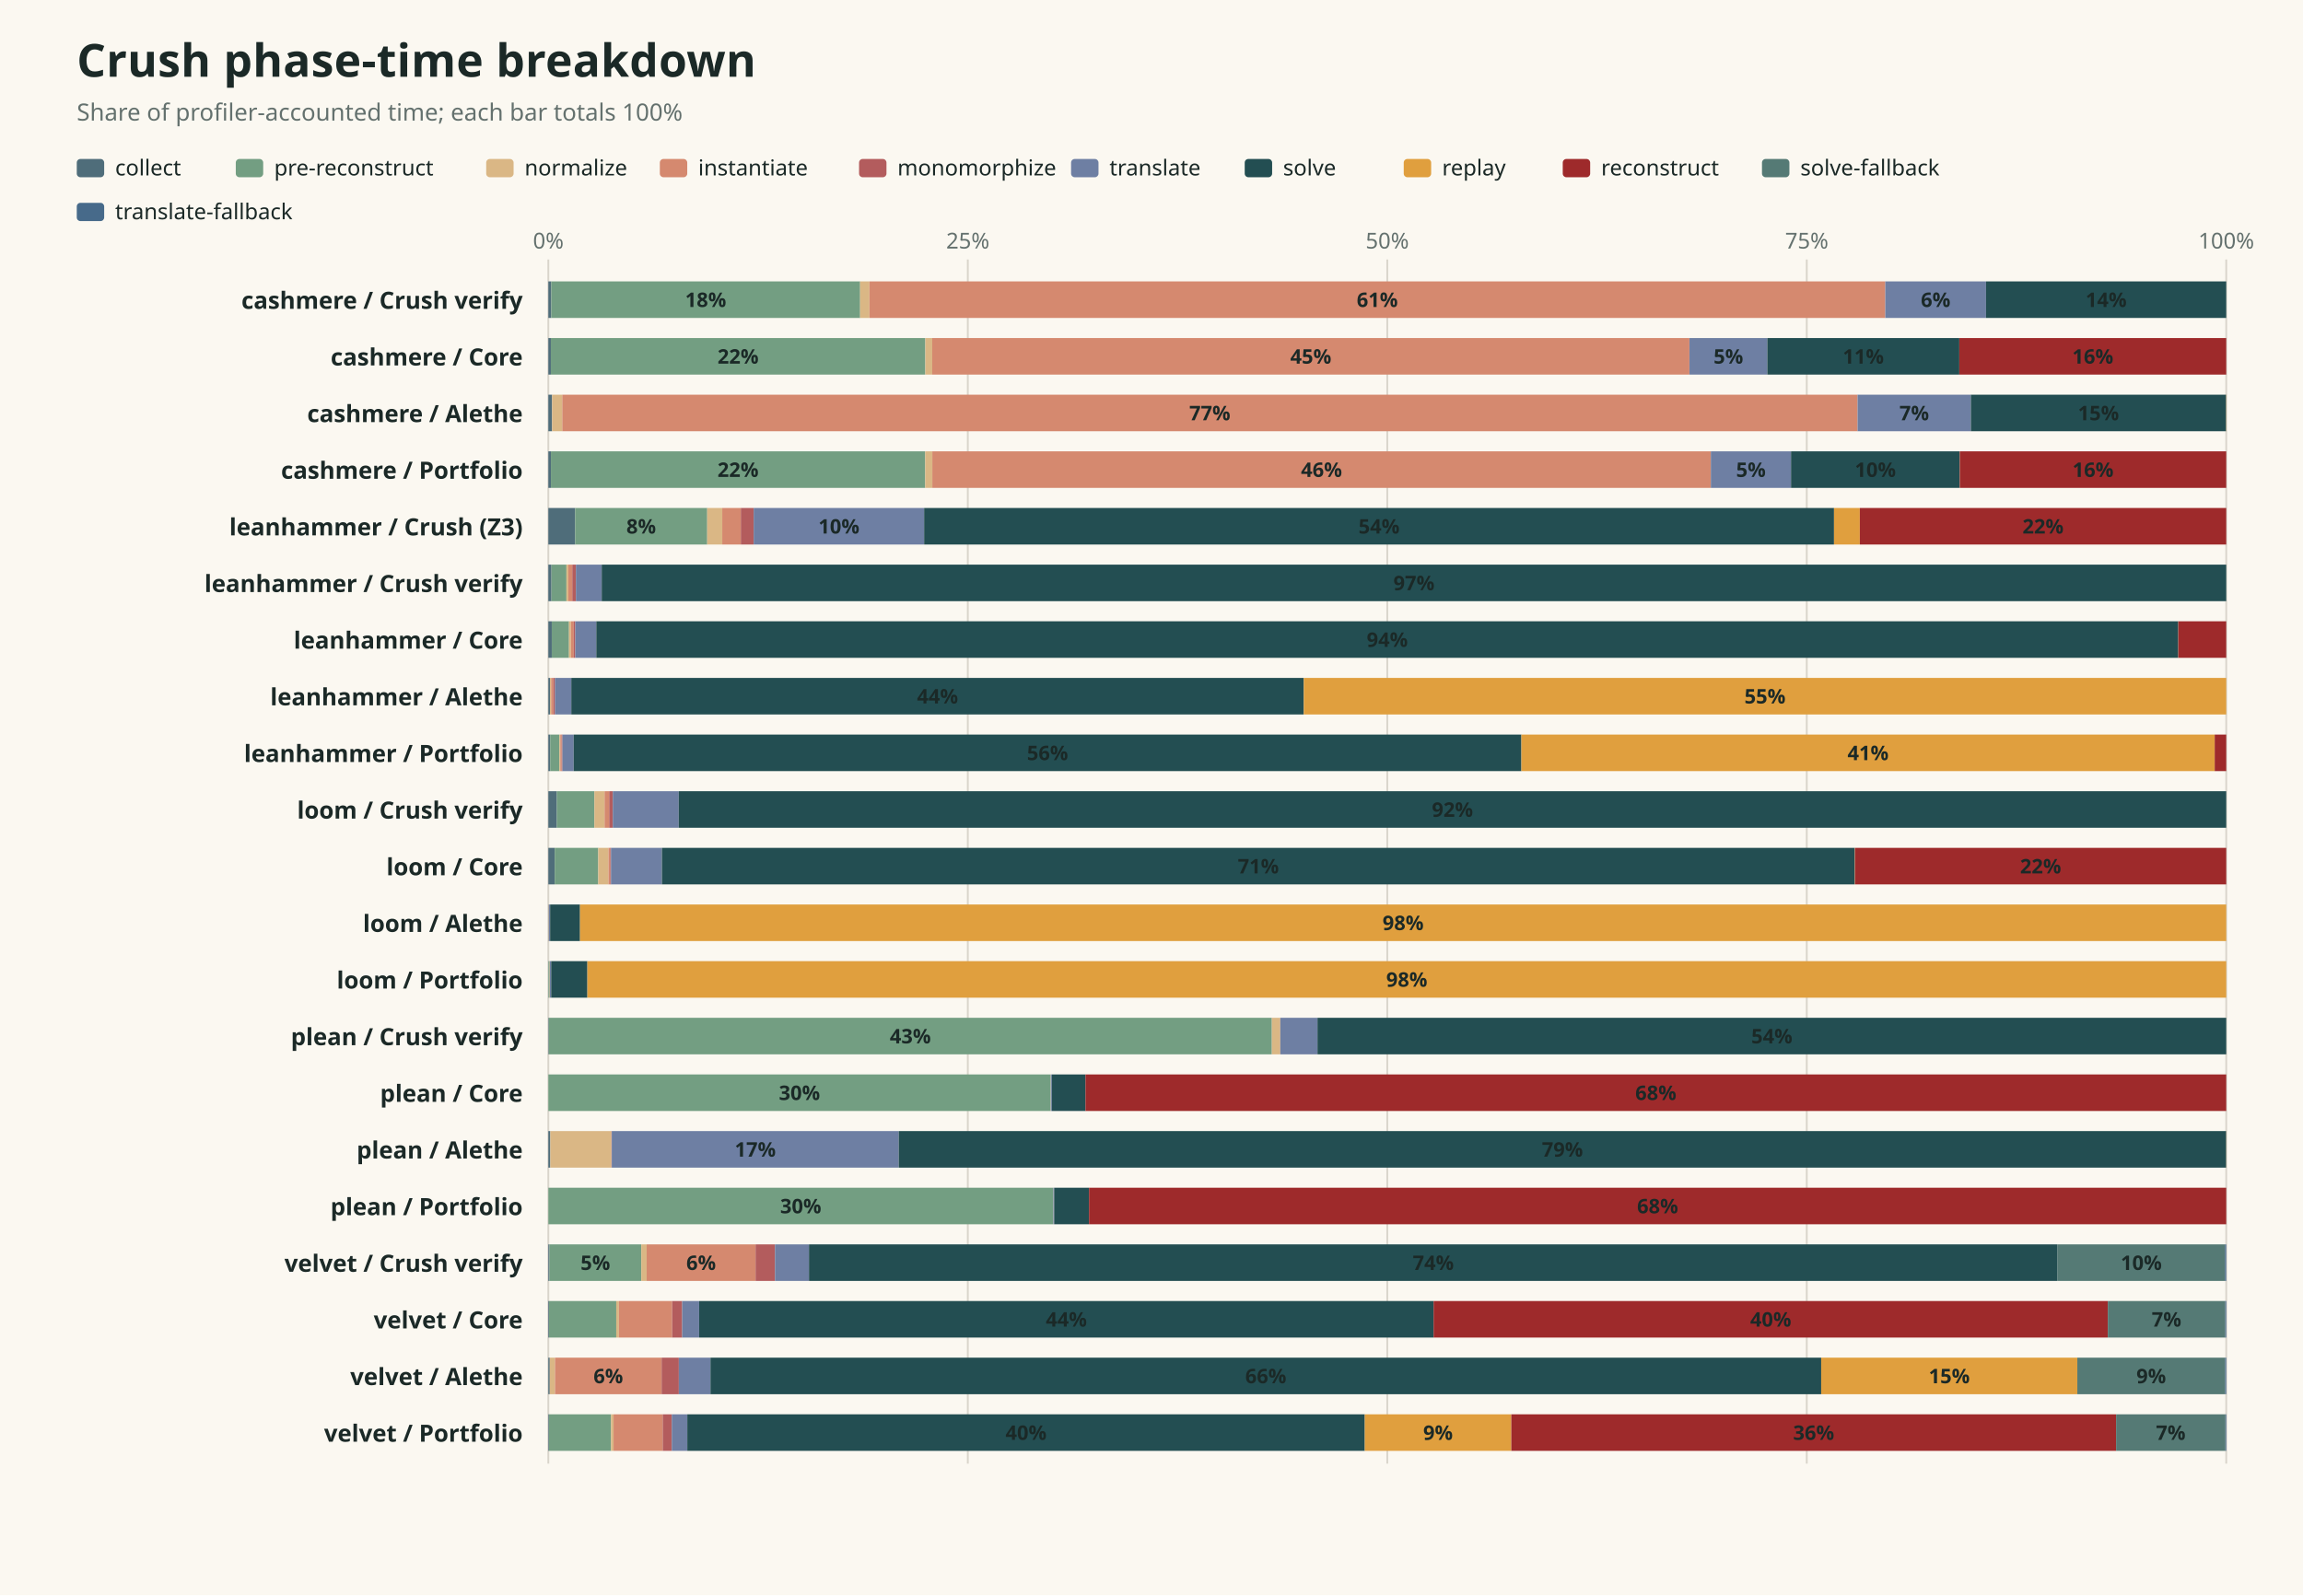
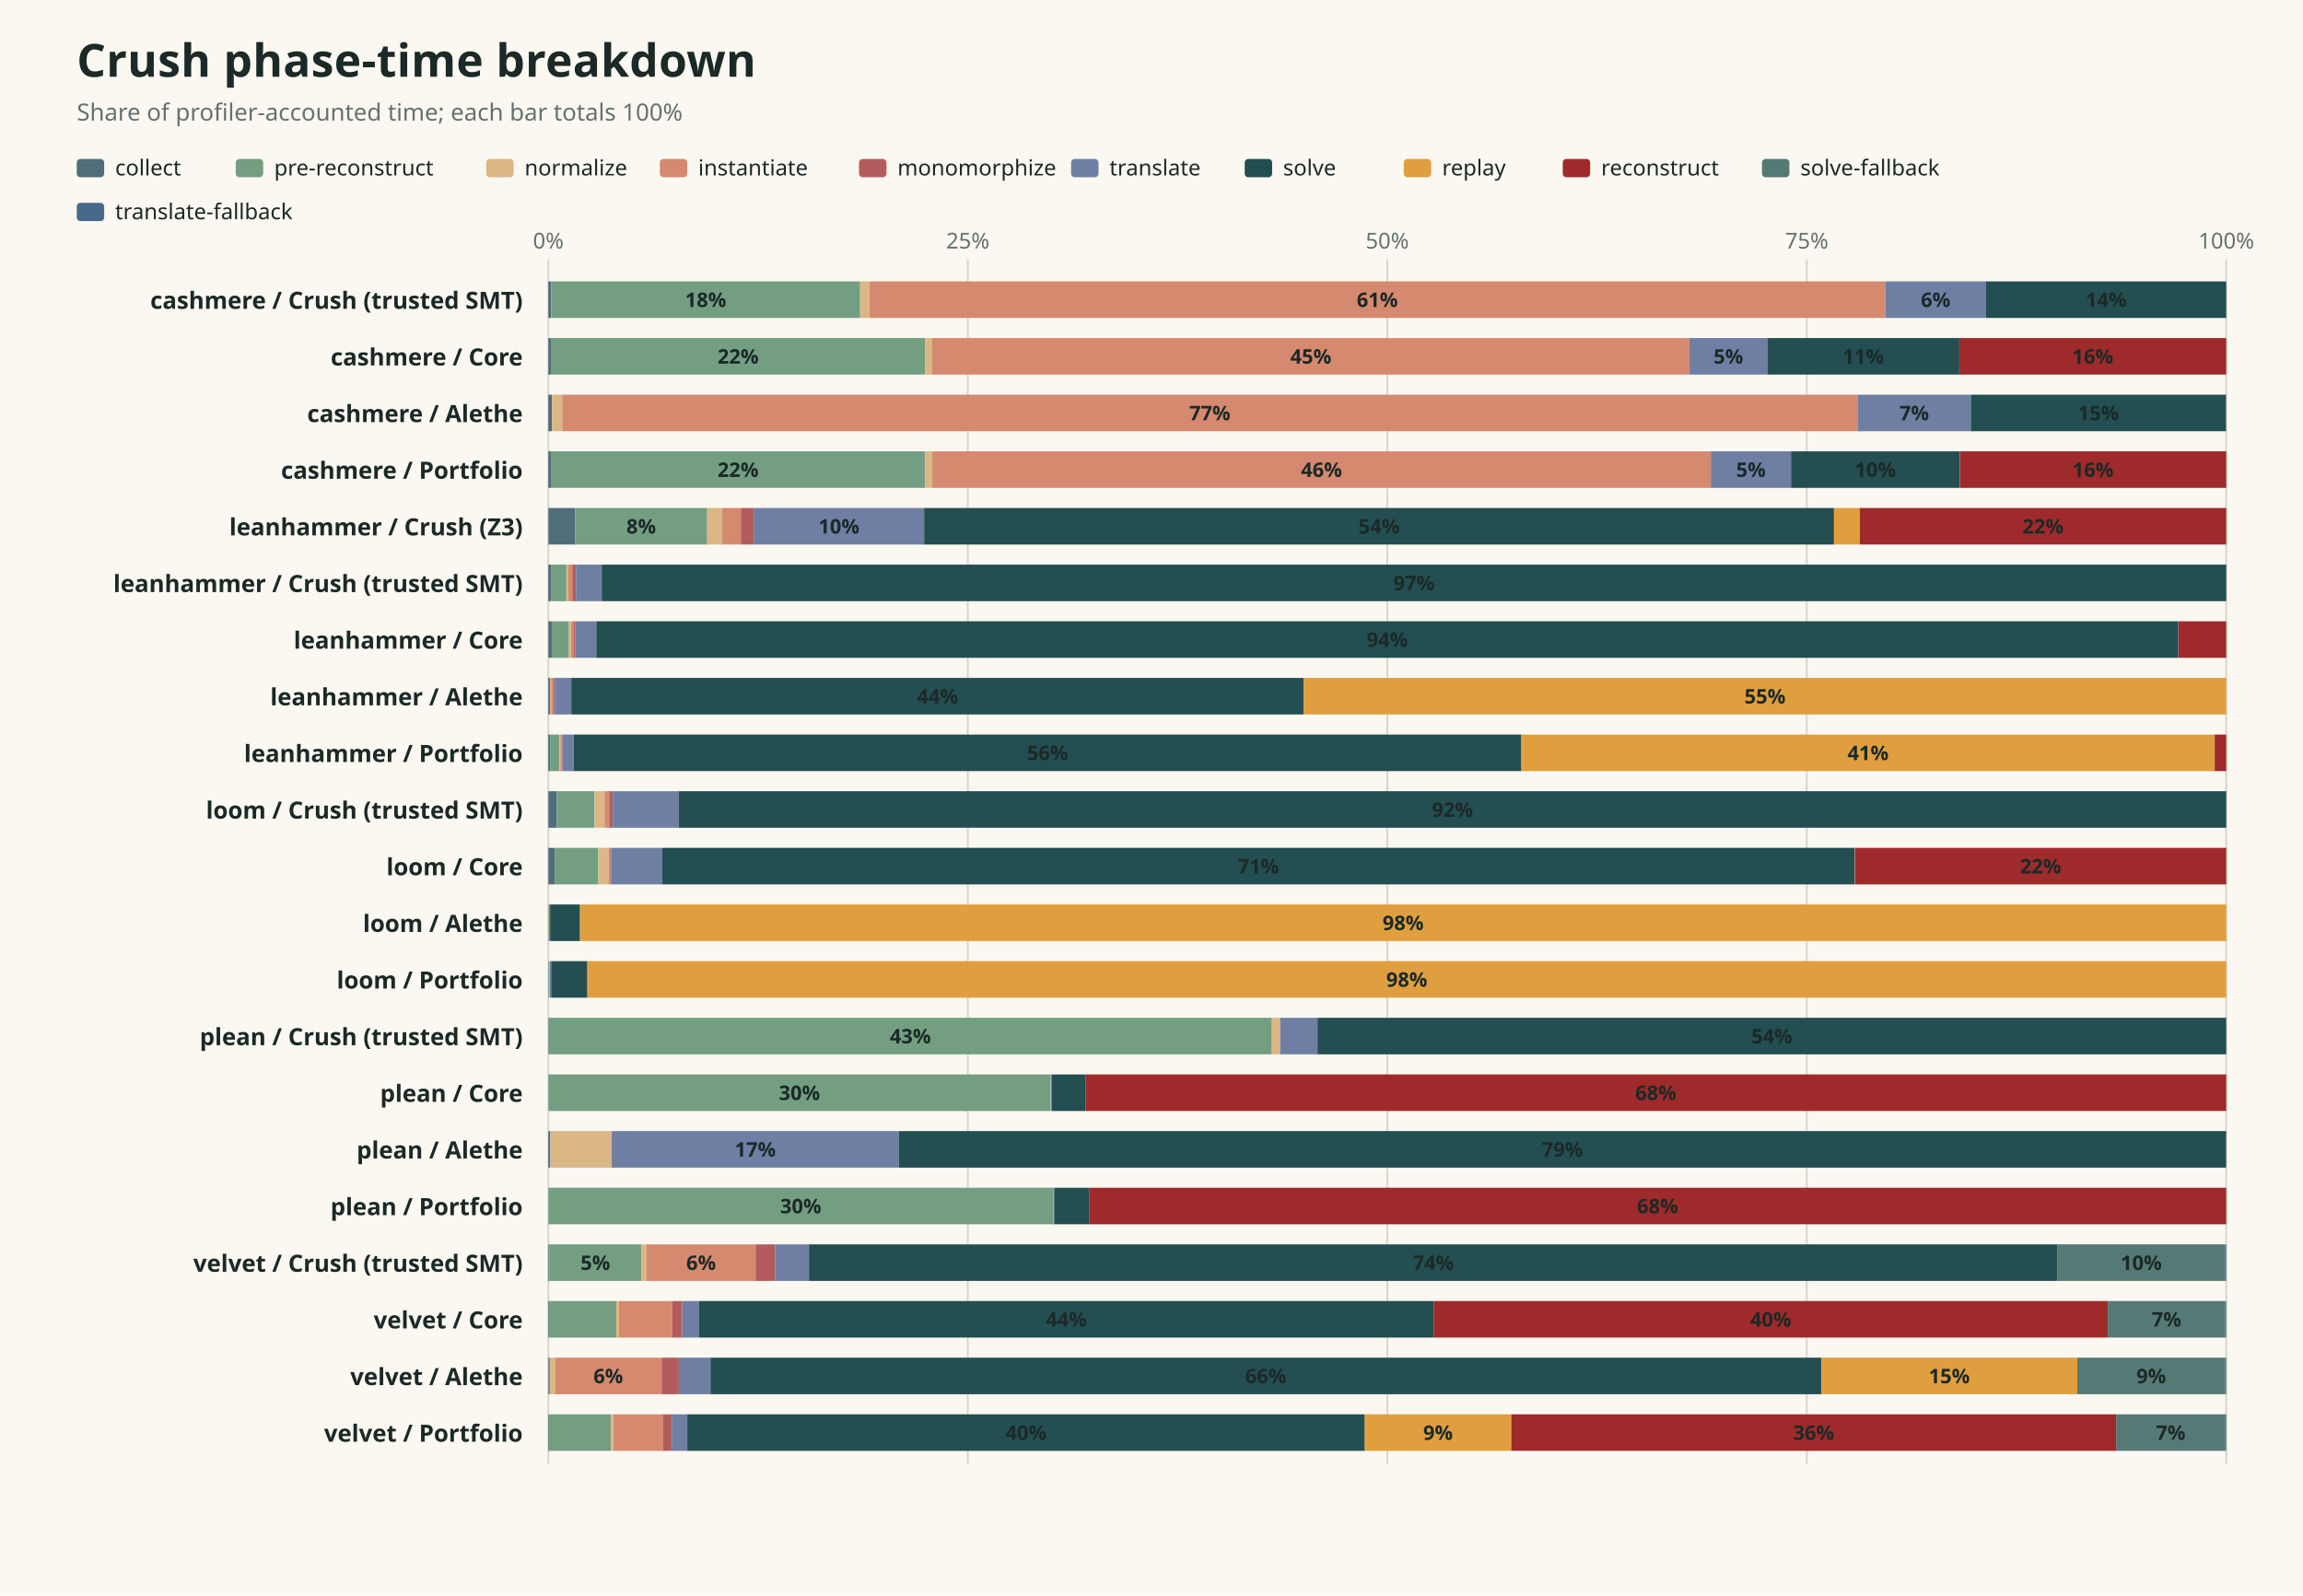
<svg xmlns="http://www.w3.org/2000/svg" viewBox="0 0 1260 873" role="img" aria-labelledby="title description">
  <style>
text { fill: #1B2927; font-family: 'Avenir Next', 'IBM Plex Sans', sans-serif; }
.title { font-size: 25px; font-weight: 700; letter-spacing: .2px; }
.subtitle { fill: #64716E; font-size: 13px; }
.axis { fill: #64716E; font-size: 12px; }
.label { font-size: 13px; font-weight: 600; }
.value { font-size: 11px; font-weight: 600; }
.legend { font-size: 12px; }
.grid { stroke: #D9D5CB; stroke-width: 1; }
.axis-line { stroke: #64716E; stroke-width: 1.2; }
</style>
  <rect width="1260" height="873" fill="#FBF8F1" />
  <text x="42.00" y="42.00" text-anchor="start" class="title">Crush phase-time breakdown</text>
  <text x="42.00" y="66.00" text-anchor="start" class="subtitle">Share of profiler-accounted time; each bar totals 100%</text>
  <rect x="42.00" y="87.00" width="15.00" height="10.00" rx="2.00" fill="#4F6D7A" opacity="1.000" />
  <text x="63.00" y="96.00" text-anchor="start" class="legend">collect</text>
  <rect x="129.00" y="87.00" width="15.00" height="10.00" rx="2.00" fill="#739E82" opacity="1.000" />
  <text x="150.00" y="96.00" text-anchor="start" class="legend">pre-reconstruct</text>
  <rect x="266.00" y="87.00" width="15.00" height="10.00" rx="2.00" fill="#DAB785" opacity="1.000" />
  <text x="287.00" y="96.00" text-anchor="start" class="legend">normalize</text>
  <rect x="361.00" y="87.00" width="15.00" height="10.00" rx="2.00" fill="#D5896F" opacity="1.000" />
  <text x="382.00" y="96.00" text-anchor="start" class="legend">instantiate</text>
  <rect x="470.00" y="87.00" width="15.00" height="10.00" rx="2.00" fill="#B35C5D" opacity="1.000" />
  <text x="491.00" y="96.00" text-anchor="start" class="legend">monomorphize</text>
  <rect x="586.00" y="87.00" width="15.00" height="10.00" rx="2.00" fill="#6E7FA3" opacity="1.000" />
  <text x="607.00" y="96.00" text-anchor="start" class="legend">translate</text>
  <rect x="681.00" y="87.00" width="15.00" height="10.00" rx="2.00" fill="#234E52" opacity="1.000" />
  <text x="702.00" y="96.00" text-anchor="start" class="legend">solve</text>
  <rect x="768.00" y="87.00" width="15.00" height="10.00" rx="2.00" fill="#E09F3E" opacity="1.000" />
  <text x="789.00" y="96.00" text-anchor="start" class="legend">replay</text>
  <rect x="855.00" y="87.00" width="15.00" height="10.00" rx="2.00" fill="#9E2A2B" opacity="1.000" />
  <text x="876.00" y="96.00" text-anchor="start" class="legend">reconstruct</text>
  <rect x="964.00" y="87.00" width="15.00" height="10.00" rx="2.00" fill="#557A75" opacity="1.000" />
  <text x="985.00" y="96.00" text-anchor="start" class="legend">solve-fallback</text>
  <rect x="42.00" y="111.00" width="15.00" height="10.00" rx="2.00" fill="#476A8A" opacity="1.000" />
  <text x="63.00" y="120.00" text-anchor="start" class="legend">translate-fallback</text>
  <line x1="300.00" y1="142.00" x2="300.00" y2="801.00" class="grid" />
  <text x="300.00" y="136.00" text-anchor="middle" class="axis">0%</text>
  <line x1="529.50" y1="142.00" x2="529.50" y2="801.00" class="grid" />
  <text x="529.50" y="136.00" text-anchor="middle" class="axis">25%</text>
  <line x1="759.00" y1="142.00" x2="759.00" y2="801.00" class="grid" />
  <text x="759.00" y="136.00" text-anchor="middle" class="axis">50%</text>
  <line x1="988.50" y1="142.00" x2="988.50" y2="801.00" class="grid" />
  <text x="988.50" y="136.00" text-anchor="middle" class="axis">75%</text>
  <line x1="1218.00" y1="142.00" x2="1218.00" y2="801.00" class="grid" />
  <text x="1218.00" y="136.00" text-anchor="middle" class="axis">100%</text>
  <rect x="300.00" y="154.00" width="1.60" height="20.00" rx="0.00" fill="#4F6D7A" opacity="1.000" />
  <rect x="301.60" y="154.00" width="168.99" height="20.00" rx="0.00" fill="#739E82" opacity="1.000" />
  <text x="386.09" y="168.00" text-anchor="middle" class="value">18%</text>
  <rect x="470.58" y="154.00" width="5.11" height="20.00" rx="0.00" fill="#DAB785" opacity="1.000" />
  <rect x="475.70" y="154.00" width="555.69" height="20.00" rx="0.00" fill="#D5896F" opacity="1.000" />
  <text x="753.54" y="168.00" text-anchor="middle" class="value">61%</text>
  <rect x="1031.39" y="154.00" width="0.09" height="20.00" rx="0.00" fill="#B35C5D" opacity="1.000" />
  <rect x="1031.48" y="154.00" width="55.10" height="20.00" rx="0.00" fill="#6E7FA3" opacity="1.000" />
  <text x="1059.03" y="168.00" text-anchor="middle" class="value">6%</text>
  <rect x="1086.58" y="154.00" width="131.42" height="20.00" rx="0.00" fill="#234E52" opacity="1.000" />
  <text x="1152.29" y="168.00" text-anchor="middle" class="value">14%</text>
-   <text x="286.00" y="169.00" text-anchor="end" class="label">cashmere / Crush verify</text>
+   <text x="286.00" y="169.00" text-anchor="end" class="label">cashmere / Crush (trusted SMT)</text>
  <rect x="300.00" y="185.00" width="1.38" height="20.00" rx="0.00" fill="#4F6D7A" opacity="1.000" />
  <rect x="301.38" y="185.00" width="204.87" height="20.00" rx="0.00" fill="#739E82" opacity="1.000" />
  <text x="403.82" y="199.00" text-anchor="middle" class="value">22%</text>
  <rect x="506.26" y="185.00" width="3.79" height="20.00" rx="0.00" fill="#DAB785" opacity="1.000" />
  <rect x="510.04" y="185.00" width="414.23" height="20.00" rx="0.00" fill="#D5896F" opacity="1.000" />
  <text x="717.16" y="199.00" text-anchor="middle" class="value">45%</text>
  <rect x="924.27" y="185.00" width="0.08" height="20.00" rx="0.00" fill="#B35C5D" opacity="1.000" />
  <rect x="924.35" y="185.00" width="42.58" height="20.00" rx="0.00" fill="#6E7FA3" opacity="1.000" />
  <text x="945.64" y="199.00" text-anchor="middle" class="value">5%</text>
  <rect x="966.93" y="185.00" width="105.04" height="20.00" rx="0.00" fill="#234E52" opacity="1.000" />
  <text x="1019.45" y="199.00" text-anchor="middle" class="value">11%</text>
  <rect x="1071.97" y="185.00" width="0.02" height="20.00" rx="0.00" fill="#E09F3E" opacity="1.000" />
  <rect x="1071.99" y="185.00" width="146.01" height="20.00" rx="0.00" fill="#9E2A2B" opacity="1.000" />
  <text x="1145.00" y="199.00" text-anchor="middle" class="value">16%</text>
  <text x="286.00" y="200.00" text-anchor="end" class="label">cashmere / Core</text>
  <rect x="300.00" y="216.00" width="2.05" height="20.00" rx="0.00" fill="#4F6D7A" opacity="1.000" />
  <rect x="302.05" y="216.00" width="5.57" height="20.00" rx="0.00" fill="#DAB785" opacity="1.000" />
  <rect x="307.62" y="216.00" width="708.59" height="20.00" rx="0.00" fill="#D5896F" opacity="1.000" />
  <text x="661.92" y="230.00" text-anchor="middle" class="value">77%</text>
  <rect x="1016.21" y="216.00" width="0.11" height="20.00" rx="0.00" fill="#B35C5D" opacity="1.000" />
  <rect x="1016.32" y="216.00" width="61.97" height="20.00" rx="0.00" fill="#6E7FA3" opacity="1.000" />
  <text x="1047.31" y="230.00" text-anchor="middle" class="value">7%</text>
  <rect x="1078.29" y="216.00" width="139.62" height="20.00" rx="0.00" fill="#234E52" opacity="1.000" />
  <text x="1148.10" y="230.00" text-anchor="middle" class="value">15%</text>
  <rect x="1217.91" y="216.00" width="0.09" height="20.00" rx="0.00" fill="#E09F3E" opacity="1.000" />
  <text x="286.00" y="231.00" text-anchor="end" class="label">cashmere / Alethe</text>
  <rect x="300.00" y="247.00" width="1.41" height="20.00" rx="0.00" fill="#4F6D7A" opacity="1.000" />
  <rect x="301.41" y="247.00" width="204.78" height="20.00" rx="0.00" fill="#739E82" opacity="1.000" />
  <text x="403.80" y="261.00" text-anchor="middle" class="value">22%</text>
  <rect x="506.19" y="247.00" width="3.89" height="20.00" rx="0.00" fill="#DAB785" opacity="1.000" />
  <rect x="510.09" y="247.00" width="425.87" height="20.00" rx="0.00" fill="#D5896F" opacity="1.000" />
  <text x="723.02" y="261.00" text-anchor="middle" class="value">46%</text>
  <rect x="935.95" y="247.00" width="0.08" height="20.00" rx="0.00" fill="#B35C5D" opacity="1.000" />
  <rect x="936.03" y="247.00" width="43.86" height="20.00" rx="0.00" fill="#6E7FA3" opacity="1.000" />
  <text x="957.96" y="261.00" text-anchor="middle" class="value">5%</text>
  <rect x="979.89" y="247.00" width="92.27" height="20.00" rx="0.00" fill="#234E52" opacity="1.000" />
  <text x="1026.02" y="261.00" text-anchor="middle" class="value">10%</text>
  <rect x="1072.16" y="247.00" width="0.07" height="20.00" rx="0.00" fill="#E09F3E" opacity="1.000" />
  <rect x="1072.23" y="247.00" width="145.77" height="20.00" rx="0.00" fill="#9E2A2B" opacity="1.000" />
  <text x="1145.12" y="261.00" text-anchor="middle" class="value">16%</text>
  <text x="286.00" y="262.00" text-anchor="end" class="label">cashmere / Portfolio</text>
  <rect x="300.00" y="278.00" width="14.68" height="20.00" rx="0.00" fill="#4F6D7A" opacity="1.000" />
  <rect x="314.68" y="278.00" width="72.25" height="20.00" rx="0.00" fill="#739E82" opacity="1.000" />
  <text x="350.80" y="292.00" text-anchor="middle" class="value">8%</text>
  <rect x="386.92" y="278.00" width="8.24" height="20.00" rx="0.00" fill="#DAB785" opacity="1.000" />
  <rect x="395.16" y="278.00" width="10.15" height="20.00" rx="0.00" fill="#D5896F" opacity="1.000" />
  <rect x="405.32" y="278.00" width="7.03" height="20.00" rx="0.00" fill="#B35C5D" opacity="1.000" />
  <rect x="412.35" y="278.00" width="93.26" height="20.00" rx="0.00" fill="#6E7FA3" opacity="1.000" />
  <text x="458.98" y="292.00" text-anchor="middle" class="value">10%</text>
  <rect x="505.61" y="278.00" width="497.80" height="20.00" rx="0.00" fill="#234E52" opacity="1.000" />
  <text x="754.51" y="292.00" text-anchor="middle" class="value">54%</text>
  <rect x="1003.41" y="278.00" width="14.12" height="20.00" rx="0.00" fill="#E09F3E" opacity="1.000" />
  <rect x="1017.53" y="278.00" width="200.47" height="20.00" rx="0.00" fill="#9E2A2B" opacity="1.000" />
  <text x="1117.77" y="292.00" text-anchor="middle" class="value">22%</text>
  <text x="286.00" y="293.00" text-anchor="end" class="label">leanhammer / Crush (Z3)</text>
  <rect x="300.00" y="309.00" width="1.72" height="20.00" rx="0.00" fill="#4F6D7A" opacity="1.000" />
  <rect x="301.72" y="309.00" width="8.18" height="20.00" rx="0.00" fill="#739E82" opacity="1.000" />
  <rect x="309.90" y="309.00" width="1.06" height="20.00" rx="0.00" fill="#DAB785" opacity="1.000" />
  <rect x="310.96" y="309.00" width="2.14" height="20.00" rx="0.00" fill="#D5896F" opacity="1.000" />
  <rect x="313.10" y="309.00" width="2.00" height="20.00" rx="0.00" fill="#B35C5D" opacity="1.000" />
  <rect x="315.10" y="309.00" width="14.11" height="20.00" rx="0.00" fill="#6E7FA3" opacity="1.000" />
  <rect x="329.21" y="309.00" width="888.79" height="20.00" rx="0.00" fill="#234E52" opacity="1.000" />
  <text x="773.61" y="323.00" text-anchor="middle" class="value">97%</text>
-   <text x="286.00" y="324.00" text-anchor="end" class="label">leanhammer / Crush verify</text>
+   <text x="286.00" y="324.00" text-anchor="end" class="label">leanhammer / Crush (trusted SMT)</text>
  <rect x="300.00" y="340.00" width="1.88" height="20.00" rx="0.00" fill="#4F6D7A" opacity="1.000" />
  <rect x="301.88" y="340.00" width="9.42" height="20.00" rx="0.00" fill="#739E82" opacity="1.000" />
  <rect x="311.30" y="340.00" width="1.07" height="20.00" rx="0.00" fill="#DAB785" opacity="1.000" />
  <rect x="312.37" y="340.00" width="1.54" height="20.00" rx="0.00" fill="#D5896F" opacity="1.000" />
  <rect x="313.90" y="340.00" width="0.84" height="20.00" rx="0.00" fill="#B35C5D" opacity="1.000" />
  <rect x="314.74" y="340.00" width="11.51" height="20.00" rx="0.00" fill="#6E7FA3" opacity="1.000" />
  <rect x="326.25" y="340.00" width="865.49" height="20.00" rx="0.00" fill="#234E52" opacity="1.000" />
  <text x="759.00" y="354.00" text-anchor="middle" class="value">94%</text>
  <rect x="1191.75" y="340.00" width="0.04" height="20.00" rx="0.00" fill="#E09F3E" opacity="1.000" />
  <rect x="1191.79" y="340.00" width="26.21" height="20.00" rx="0.00" fill="#9E2A2B" opacity="1.000" />
  <text x="286.00" y="355.00" text-anchor="end" class="label">leanhammer / Core</text>
  <rect x="300.00" y="371.00" width="0.89" height="20.00" rx="0.00" fill="#4F6D7A" opacity="1.000" />
  <rect x="300.89" y="371.00" width="0.66" height="20.00" rx="0.00" fill="#DAB785" opacity="1.000" />
  <rect x="301.54" y="371.00" width="1.20" height="20.00" rx="0.00" fill="#D5896F" opacity="1.000" />
  <rect x="302.74" y="371.00" width="0.93" height="20.00" rx="0.00" fill="#B35C5D" opacity="1.000" />
  <rect x="303.67" y="371.00" width="8.91" height="20.00" rx="0.00" fill="#6E7FA3" opacity="1.000" />
  <rect x="312.57" y="371.00" width="400.74" height="20.00" rx="0.00" fill="#234E52" opacity="1.000" />
  <text x="512.95" y="385.00" text-anchor="middle" class="value">44%</text>
  <rect x="713.32" y="371.00" width="504.68" height="20.00" rx="0.00" fill="#E09F3E" opacity="1.000" />
  <text x="965.66" y="385.00" text-anchor="middle" class="value">55%</text>
  <text x="286.00" y="386.00" text-anchor="end" class="label">leanhammer / Alethe</text>
  <rect x="300.00" y="402.00" width="1.01" height="20.00" rx="0.00" fill="#4F6D7A" opacity="1.000" />
  <rect x="301.01" y="402.00" width="5.01" height="20.00" rx="0.00" fill="#739E82" opacity="1.000" />
  <rect x="306.02" y="402.00" width="0.54" height="20.00" rx="0.00" fill="#DAB785" opacity="1.000" />
  <rect x="306.55" y="402.00" width="0.69" height="20.00" rx="0.00" fill="#D5896F" opacity="1.000" />
  <rect x="307.24" y="402.00" width="0.46" height="20.00" rx="0.00" fill="#B35C5D" opacity="1.000" />
  <rect x="307.70" y="402.00" width="6.19" height="20.00" rx="0.00" fill="#6E7FA3" opacity="1.000" />
  <rect x="313.89" y="402.00" width="518.48" height="20.00" rx="0.00" fill="#234E52" opacity="1.000" />
  <text x="573.13" y="416.00" text-anchor="middle" class="value">56%</text>
  <rect x="832.37" y="402.00" width="379.34" height="20.00" rx="0.00" fill="#E09F3E" opacity="1.000" />
  <text x="1022.04" y="416.00" text-anchor="middle" class="value">41%</text>
  <rect x="1211.70" y="402.00" width="6.30" height="20.00" rx="0.00" fill="#9E2A2B" opacity="1.000" />
  <text x="286.00" y="417.00" text-anchor="end" class="label">leanhammer / Portfolio</text>
  <rect x="300.00" y="433.00" width="4.67" height="20.00" rx="0.00" fill="#4F6D7A" opacity="1.000" />
  <rect x="304.67" y="433.00" width="20.52" height="20.00" rx="0.00" fill="#739E82" opacity="1.000" />
  <rect x="325.19" y="433.00" width="5.57" height="20.00" rx="0.00" fill="#DAB785" opacity="1.000" />
  <rect x="330.76" y="433.00" width="2.53" height="20.00" rx="0.00" fill="#D5896F" opacity="1.000" />
  <rect x="333.29" y="433.00" width="1.99" height="20.00" rx="0.00" fill="#B35C5D" opacity="1.000" />
  <rect x="335.28" y="433.00" width="36.07" height="20.00" rx="0.00" fill="#6E7FA3" opacity="1.000" />
  <rect x="371.35" y="433.00" width="846.65" height="20.00" rx="0.00" fill="#234E52" opacity="1.000" />
  <text x="794.67" y="447.00" text-anchor="middle" class="value">92%</text>
-   <text x="286.00" y="448.00" text-anchor="end" class="label">loom / Crush verify</text>
+   <text x="286.00" y="448.00" text-anchor="end" class="label">loom / Crush (trusted SMT)</text>
  <rect x="300.00" y="464.00" width="3.49" height="20.00" rx="0.00" fill="#4F6D7A" opacity="1.000" />
  <rect x="303.49" y="464.00" width="23.82" height="20.00" rx="0.00" fill="#739E82" opacity="1.000" />
  <rect x="327.31" y="464.00" width="5.59" height="20.00" rx="0.00" fill="#DAB785" opacity="1.000" />
  <rect x="332.90" y="464.00" width="0.92" height="20.00" rx="0.00" fill="#D5896F" opacity="1.000" />
  <rect x="333.82" y="464.00" width="0.46" height="20.00" rx="0.00" fill="#B35C5D" opacity="1.000" />
  <rect x="334.28" y="464.00" width="27.88" height="20.00" rx="0.00" fill="#6E7FA3" opacity="1.000" />
  <rect x="362.16" y="464.00" width="652.59" height="20.00" rx="0.00" fill="#234E52" opacity="1.000" />
  <text x="688.45" y="478.00" text-anchor="middle" class="value">71%</text>
  <rect x="1014.75" y="464.00" width="0.15" height="20.00" rx="0.00" fill="#E09F3E" opacity="1.000" />
  <rect x="1014.90" y="464.00" width="203.10" height="20.00" rx="0.00" fill="#9E2A2B" opacity="1.000" />
  <text x="1116.45" y="478.00" text-anchor="middle" class="value">22%</text>
  <text x="286.00" y="479.00" text-anchor="end" class="label">loom / Core</text>
  <rect x="300.00" y="495.00" width="0.15" height="20.00" rx="0.00" fill="#4F6D7A" opacity="1.000" />
  <rect x="300.15" y="495.00" width="0.13" height="20.00" rx="0.00" fill="#DAB785" opacity="1.000" />
  <rect x="300.28" y="495.00" width="0.02" height="20.00" rx="0.00" fill="#D5896F" opacity="1.000" />
  <rect x="300.30" y="495.00" width="0.01" height="20.00" rx="0.00" fill="#B35C5D" opacity="1.000" />
  <rect x="300.31" y="495.00" width="0.67" height="20.00" rx="0.00" fill="#6E7FA3" opacity="1.000" />
  <rect x="300.98" y="495.00" width="16.36" height="20.00" rx="0.00" fill="#234E52" opacity="1.000" />
  <rect x="317.34" y="495.00" width="900.66" height="20.00" rx="0.00" fill="#E09F3E" opacity="1.000" />
  <text x="767.67" y="509.00" text-anchor="middle" class="value">98%</text>
  <text x="286.00" y="510.00" text-anchor="end" class="label">loom / Alethe</text>
  <rect x="300.00" y="526.00" width="0.09" height="20.00" rx="0.00" fill="#4F6D7A" opacity="1.000" />
  <rect x="300.09" y="526.00" width="0.61" height="20.00" rx="0.00" fill="#739E82" opacity="1.000" />
  <rect x="300.70" y="526.00" width="0.14" height="20.00" rx="0.00" fill="#DAB785" opacity="1.000" />
  <rect x="300.84" y="526.00" width="0.02" height="20.00" rx="0.00" fill="#D5896F" opacity="1.000" />
  <rect x="300.86" y="526.00" width="0.01" height="20.00" rx="0.00" fill="#B35C5D" opacity="1.000" />
  <rect x="300.87" y="526.00" width="0.68" height="20.00" rx="0.00" fill="#6E7FA3" opacity="1.000" />
  <rect x="301.55" y="526.00" width="19.81" height="20.00" rx="0.00" fill="#234E52" opacity="1.000" />
  <rect x="321.37" y="526.00" width="896.63" height="20.00" rx="0.00" fill="#E09F3E" opacity="1.000" />
  <text x="769.68" y="540.00" text-anchor="middle" class="value">98%</text>
  <text x="286.00" y="541.00" text-anchor="end" class="label">loom / Portfolio</text>
  <rect x="300.00" y="557.00" width="0.28" height="20.00" rx="0.00" fill="#4F6D7A" opacity="1.000" />
  <rect x="300.28" y="557.00" width="395.57" height="20.00" rx="0.00" fill="#739E82" opacity="1.000" />
  <text x="498.06" y="571.00" text-anchor="middle" class="value">43%</text>
  <rect x="695.85" y="557.00" width="4.60" height="20.00" rx="0.00" fill="#DAB785" opacity="1.000" />
  <rect x="700.44" y="557.00" width="0.02" height="20.00" rx="0.00" fill="#D5896F" opacity="1.000" />
  <rect x="700.46" y="557.00" width="0.02" height="20.00" rx="0.00" fill="#B35C5D" opacity="1.000" />
  <rect x="700.48" y="557.00" width="20.33" height="20.00" rx="0.00" fill="#6E7FA3" opacity="1.000" />
  <rect x="720.81" y="557.00" width="497.19" height="20.00" rx="0.00" fill="#234E52" opacity="1.000" />
  <text x="969.41" y="571.00" text-anchor="middle" class="value">54%</text>
-   <text x="286.00" y="572.00" text-anchor="end" class="label">plean / Crush verify</text>
+   <text x="286.00" y="572.00" text-anchor="end" class="label">plean / Crush (trusted SMT)</text>
  <rect x="300.00" y="588.00" width="0.01" height="20.00" rx="0.00" fill="#4F6D7A" opacity="1.000" />
  <rect x="300.01" y="588.00" width="274.81" height="20.00" rx="0.00" fill="#739E82" opacity="1.000" />
  <text x="437.41" y="602.00" text-anchor="middle" class="value">30%</text>
  <rect x="574.82" y="588.00" width="0.12" height="20.00" rx="0.00" fill="#DAB785" opacity="1.000" />
  <rect x="574.93" y="588.00" width="0.00" height="20.00" rx="0.00" fill="#D5896F" opacity="1.000" />
  <rect x="574.93" y="588.00" width="0.00" height="20.00" rx="0.00" fill="#B35C5D" opacity="1.000" />
  <rect x="574.94" y="588.00" width="0.55" height="20.00" rx="0.00" fill="#6E7FA3" opacity="1.000" />
  <rect x="575.49" y="588.00" width="18.40" height="20.00" rx="0.00" fill="#234E52" opacity="1.000" />
  <rect x="593.88" y="588.00" width="0.00" height="20.00" rx="0.00" fill="#E09F3E" opacity="1.000" />
  <rect x="593.88" y="588.00" width="624.12" height="20.00" rx="0.00" fill="#9E2A2B" opacity="1.000" />
  <text x="905.94" y="602.00" text-anchor="middle" class="value">68%</text>
  <text x="286.00" y="603.00" text-anchor="end" class="label">plean / Core</text>
  <rect x="300.00" y="619.00" width="1.09" height="20.00" rx="0.00" fill="#4F6D7A" opacity="1.000" />
  <rect x="301.09" y="619.00" width="33.38" height="20.00" rx="0.00" fill="#DAB785" opacity="1.000" />
  <rect x="334.48" y="619.00" width="0.11" height="20.00" rx="0.00" fill="#D5896F" opacity="1.000" />
  <rect x="334.58" y="619.00" width="0.12" height="20.00" rx="0.00" fill="#B35C5D" opacity="1.000" />
  <rect x="334.70" y="619.00" width="157.01" height="20.00" rx="0.00" fill="#6E7FA3" opacity="1.000" />
  <text x="413.21" y="633.00" text-anchor="middle" class="value">17%</text>
  <rect x="491.71" y="619.00" width="726.24" height="20.00" rx="0.00" fill="#234E52" opacity="1.000" />
  <text x="854.83" y="633.00" text-anchor="middle" class="value">79%</text>
  <rect x="1217.95" y="619.00" width="0.05" height="20.00" rx="0.00" fill="#E09F3E" opacity="1.000" />
  <text x="286.00" y="634.00" text-anchor="end" class="label">plean / Alethe</text>
  <rect x="300.00" y="650.00" width="0.01" height="20.00" rx="0.00" fill="#4F6D7A" opacity="1.000" />
  <rect x="300.01" y="650.00" width="276.19" height="20.00" rx="0.00" fill="#739E82" opacity="1.000" />
  <text x="438.11" y="664.00" text-anchor="middle" class="value">30%</text>
  <rect x="576.20" y="650.00" width="0.10" height="20.00" rx="0.00" fill="#DAB785" opacity="1.000" />
  <rect x="576.30" y="650.00" width="0.00" height="20.00" rx="0.00" fill="#D5896F" opacity="1.000" />
  <rect x="576.30" y="650.00" width="0.00" height="20.00" rx="0.00" fill="#B35C5D" opacity="1.000" />
  <rect x="576.30" y="650.00" width="0.46" height="20.00" rx="0.00" fill="#6E7FA3" opacity="1.000" />
  <rect x="576.76" y="650.00" width="19.05" height="20.00" rx="0.00" fill="#234E52" opacity="1.000" />
  <rect x="595.82" y="650.00" width="0.00" height="20.00" rx="0.00" fill="#E09F3E" opacity="1.000" />
  <rect x="595.82" y="650.00" width="622.18" height="20.00" rx="0.00" fill="#9E2A2B" opacity="1.000" />
  <text x="906.91" y="664.00" text-anchor="middle" class="value">68%</text>
  <text x="286.00" y="665.00" text-anchor="end" class="label">plean / Portfolio</text>
  <rect x="300.00" y="681.00" width="0.64" height="20.00" rx="0.00" fill="#4F6D7A" opacity="1.000" />
  <rect x="300.64" y="681.00" width="50.22" height="20.00" rx="0.00" fill="#739E82" opacity="1.000" />
  <text x="325.75" y="695.00" text-anchor="middle" class="value">5%</text>
  <rect x="350.86" y="681.00" width="2.94" height="20.00" rx="0.00" fill="#DAB785" opacity="1.000" />
  <rect x="353.80" y="681.00" width="59.59" height="20.00" rx="0.00" fill="#D5896F" opacity="1.000" />
  <text x="383.59" y="695.00" text-anchor="middle" class="value">6%</text>
  <rect x="413.39" y="681.00" width="10.62" height="20.00" rx="0.00" fill="#B35C5D" opacity="1.000" />
  <rect x="424.01" y="681.00" width="18.59" height="20.00" rx="0.00" fill="#6E7FA3" opacity="1.000" />
  <rect x="442.60" y="681.00" width="683.14" height="20.00" rx="0.00" fill="#234E52" opacity="1.000" />
  <text x="784.17" y="695.00" text-anchor="middle" class="value">74%</text>
  <rect x="1125.75" y="681.00" width="91.56" height="20.00" rx="0.00" fill="#557A75" opacity="1.000" />
  <text x="1171.52" y="695.00" text-anchor="middle" class="value">10%</text>
  <rect x="1217.30" y="681.00" width="0.70" height="20.00" rx="0.00" fill="#476A8A" opacity="1.000" />
-   <text x="286.00" y="696.00" text-anchor="end" class="label">velvet / Crush verify</text>
+   <text x="286.00" y="696.00" text-anchor="end" class="label">velvet / Crush (trusted SMT)</text>
  <rect x="300.00" y="712.00" width="0.39" height="20.00" rx="0.00" fill="#4F6D7A" opacity="1.000" />
  <rect x="300.39" y="712.00" width="36.77" height="20.00" rx="0.00" fill="#739E82" opacity="1.000" />
  <rect x="337.16" y="712.00" width="1.48" height="20.00" rx="0.00" fill="#DAB785" opacity="1.000" />
  <rect x="338.63" y="712.00" width="29.11" height="20.00" rx="0.00" fill="#D5896F" opacity="1.000" />
  <rect x="367.74" y="712.00" width="5.48" height="20.00" rx="0.00" fill="#B35C5D" opacity="1.000" />
  <rect x="373.22" y="712.00" width="9.29" height="20.00" rx="0.00" fill="#6E7FA3" opacity="1.000" />
  <rect x="382.52" y="712.00" width="401.83" height="20.00" rx="0.00" fill="#234E52" opacity="1.000" />
  <text x="583.43" y="726.00" text-anchor="middle" class="value">44%</text>
  <rect x="784.35" y="712.00" width="0.00" height="20.00" rx="0.00" fill="#E09F3E" opacity="1.000" />
  <rect x="784.35" y="712.00" width="368.87" height="20.00" rx="0.00" fill="#9E2A2B" opacity="1.000" />
  <text x="968.79" y="726.00" text-anchor="middle" class="value">40%</text>
  <rect x="1153.22" y="712.00" width="64.25" height="20.00" rx="0.00" fill="#557A75" opacity="1.000" />
  <text x="1185.34" y="726.00" text-anchor="middle" class="value">7%</text>
  <rect x="1217.47" y="712.00" width="0.53" height="20.00" rx="0.00" fill="#476A8A" opacity="1.000" />
  <text x="286.00" y="727.00" text-anchor="end" class="label">velvet / Core</text>
  <rect x="300.00" y="743.00" width="0.78" height="20.00" rx="0.00" fill="#4F6D7A" opacity="1.000" />
  <rect x="300.78" y="743.00" width="2.86" height="20.00" rx="0.00" fill="#DAB785" opacity="1.000" />
  <rect x="303.64" y="743.00" width="58.34" height="20.00" rx="0.00" fill="#D5896F" opacity="1.000" />
  <text x="332.81" y="757.00" text-anchor="middle" class="value">6%</text>
  <rect x="361.98" y="743.00" width="9.42" height="20.00" rx="0.00" fill="#B35C5D" opacity="1.000" />
  <rect x="371.39" y="743.00" width="17.32" height="20.00" rx="0.00" fill="#6E7FA3" opacity="1.000" />
  <rect x="388.71" y="743.00" width="607.68" height="20.00" rx="0.00" fill="#234E52" opacity="1.000" />
  <text x="692.55" y="757.00" text-anchor="middle" class="value">66%</text>
  <rect x="996.39" y="743.00" width="140.13" height="20.00" rx="0.00" fill="#E09F3E" opacity="1.000" />
  <text x="1066.46" y="757.00" text-anchor="middle" class="value">15%</text>
  <rect x="1136.53" y="743.00" width="80.86" height="20.00" rx="0.00" fill="#557A75" opacity="1.000" />
  <text x="1176.96" y="757.00" text-anchor="middle" class="value">9%</text>
  <rect x="1217.39" y="743.00" width="0.61" height="20.00" rx="0.00" fill="#476A8A" opacity="1.000" />
  <text x="286.00" y="758.00" text-anchor="end" class="label">velvet / Alethe</text>
  <rect x="300.00" y="774.00" width="0.35" height="20.00" rx="0.00" fill="#4F6D7A" opacity="1.000" />
  <rect x="300.35" y="774.00" width="33.98" height="20.00" rx="0.00" fill="#739E82" opacity="1.000" />
  <rect x="334.33" y="774.00" width="1.36" height="20.00" rx="0.00" fill="#DAB785" opacity="1.000" />
  <rect x="335.69" y="774.00" width="26.88" height="20.00" rx="0.00" fill="#D5896F" opacity="1.000" />
  <rect x="362.57" y="774.00" width="4.98" height="20.00" rx="0.00" fill="#B35C5D" opacity="1.000" />
  <rect x="367.55" y="774.00" width="8.50" height="20.00" rx="0.00" fill="#6E7FA3" opacity="1.000" />
  <rect x="376.04" y="774.00" width="370.65" height="20.00" rx="0.00" fill="#234E52" opacity="1.000" />
  <text x="561.37" y="788.00" text-anchor="middle" class="value">40%</text>
  <rect x="746.69" y="774.00" width="80.16" height="20.00" rx="0.00" fill="#E09F3E" opacity="1.000" />
  <text x="786.77" y="788.00" text-anchor="middle" class="value">9%</text>
  <rect x="826.85" y="774.00" width="330.90" height="20.00" rx="0.00" fill="#9E2A2B" opacity="1.000" />
  <text x="992.30" y="788.00" text-anchor="middle" class="value">36%</text>
  <rect x="1157.75" y="774.00" width="59.81" height="20.00" rx="0.00" fill="#557A75" opacity="1.000" />
  <text x="1187.65" y="788.00" text-anchor="middle" class="value">7%</text>
  <rect x="1217.56" y="774.00" width="0.44" height="20.00" rx="0.00" fill="#476A8A" opacity="1.000" />
  <text x="286.00" y="789.00" text-anchor="end" class="label">velvet / Portfolio</text>
</svg>
